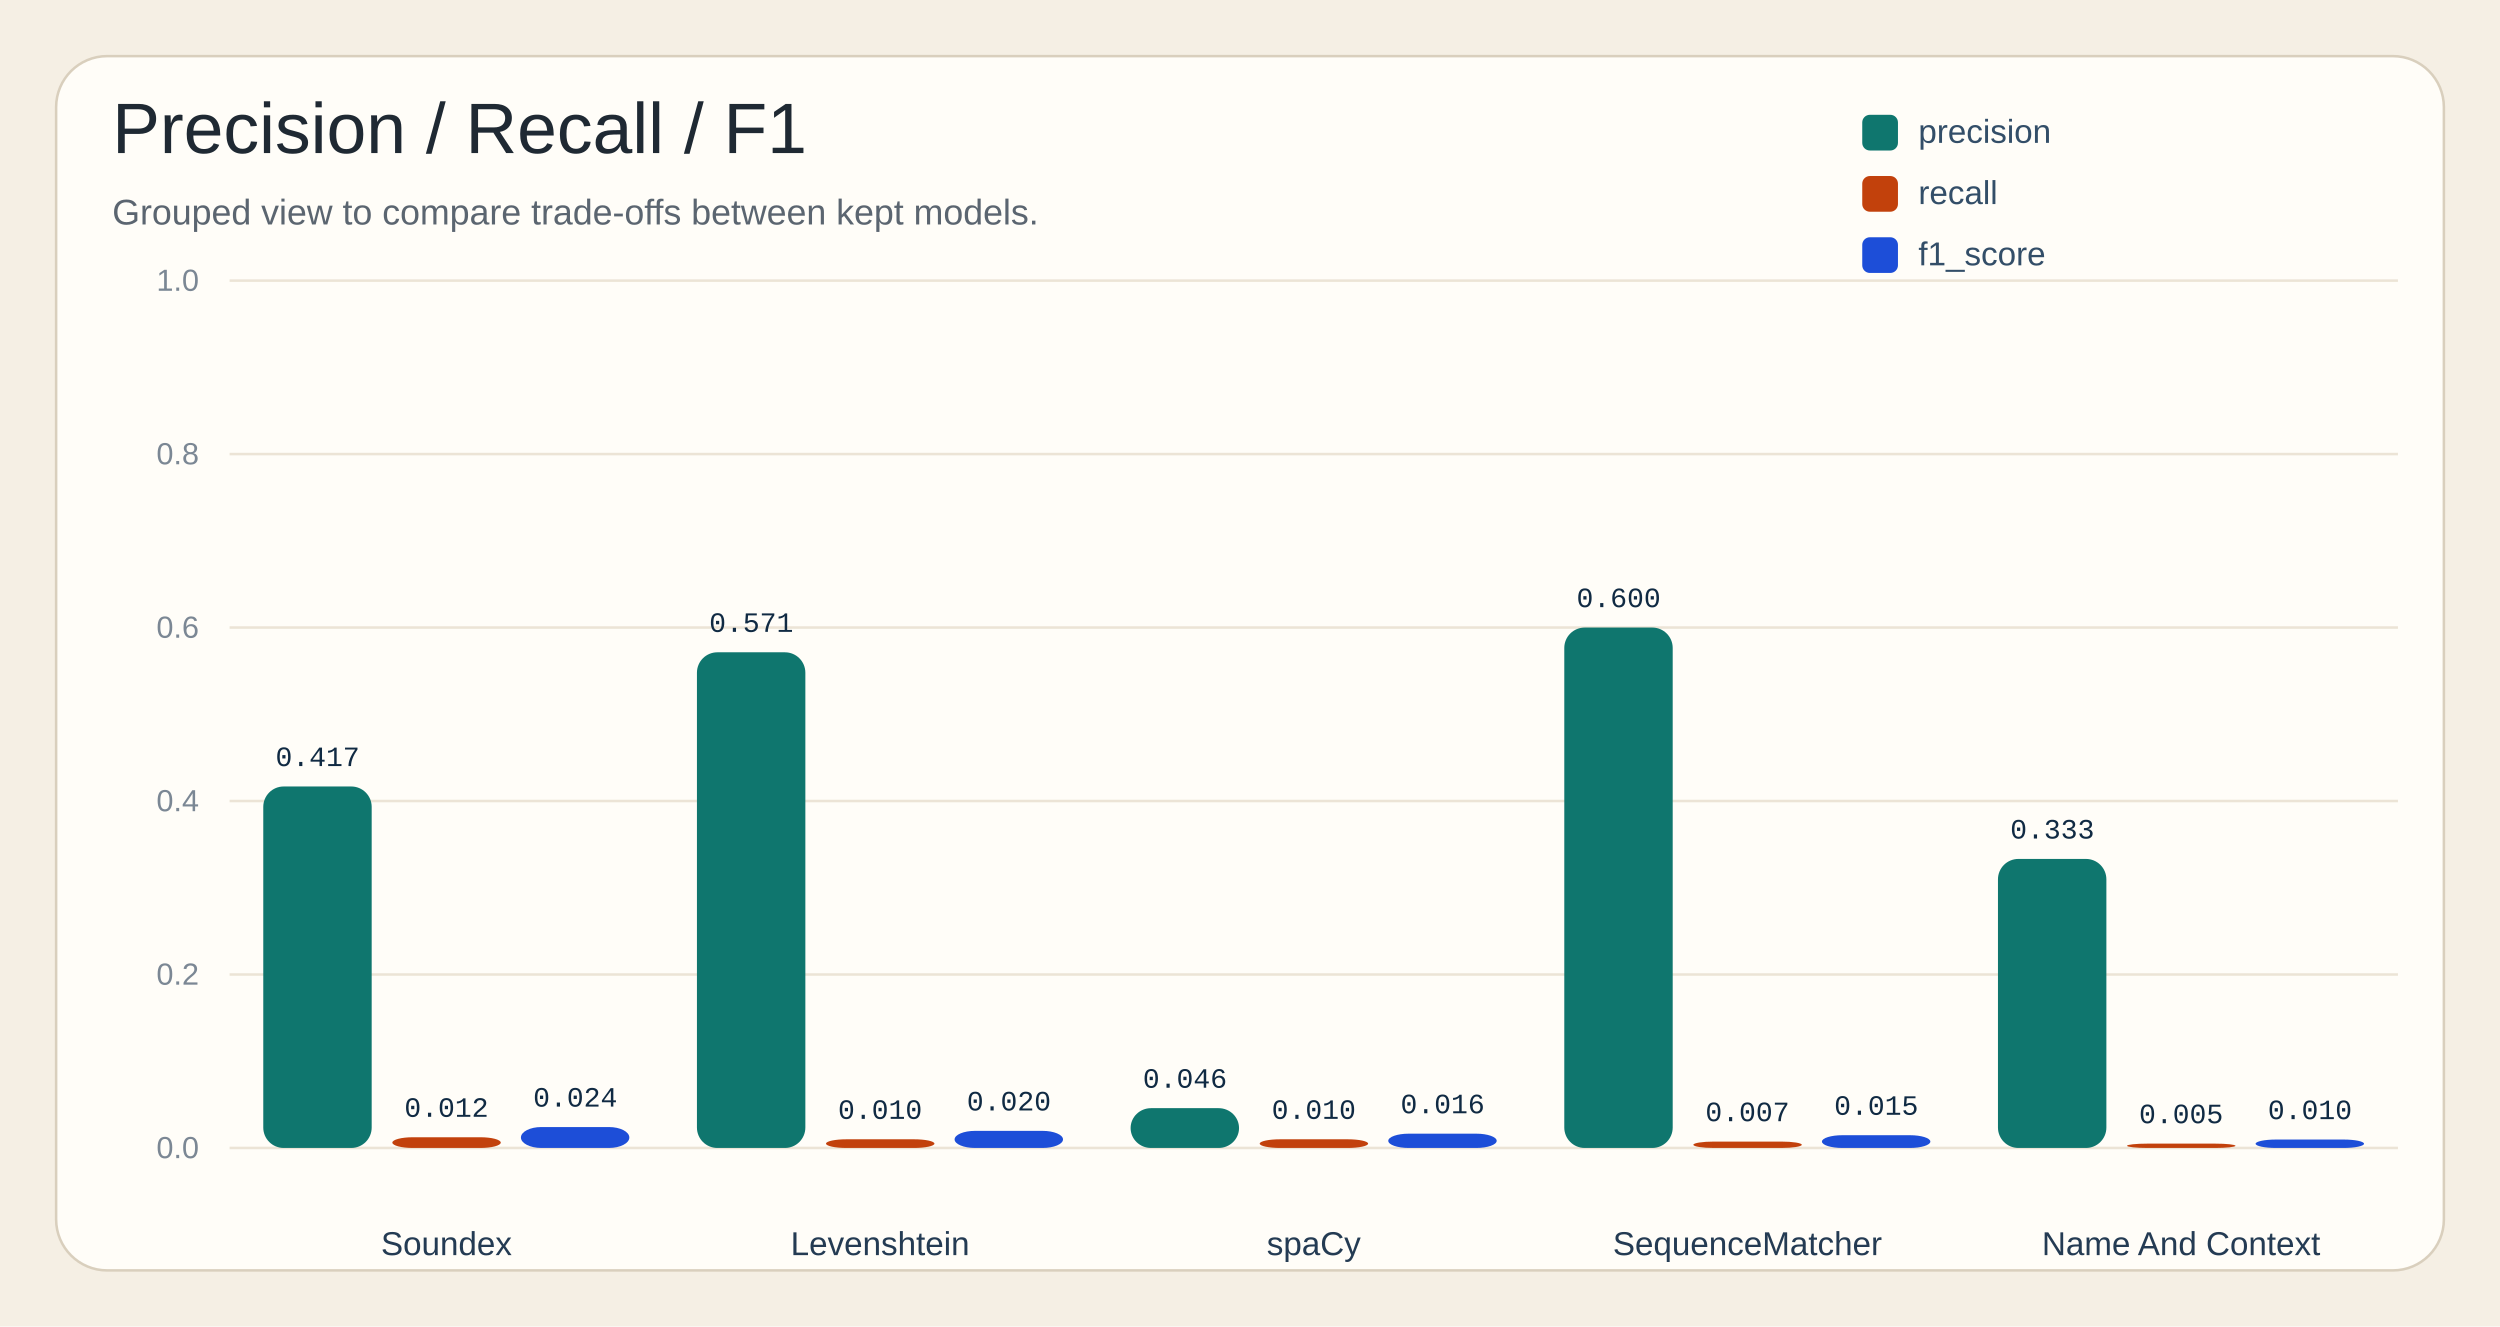
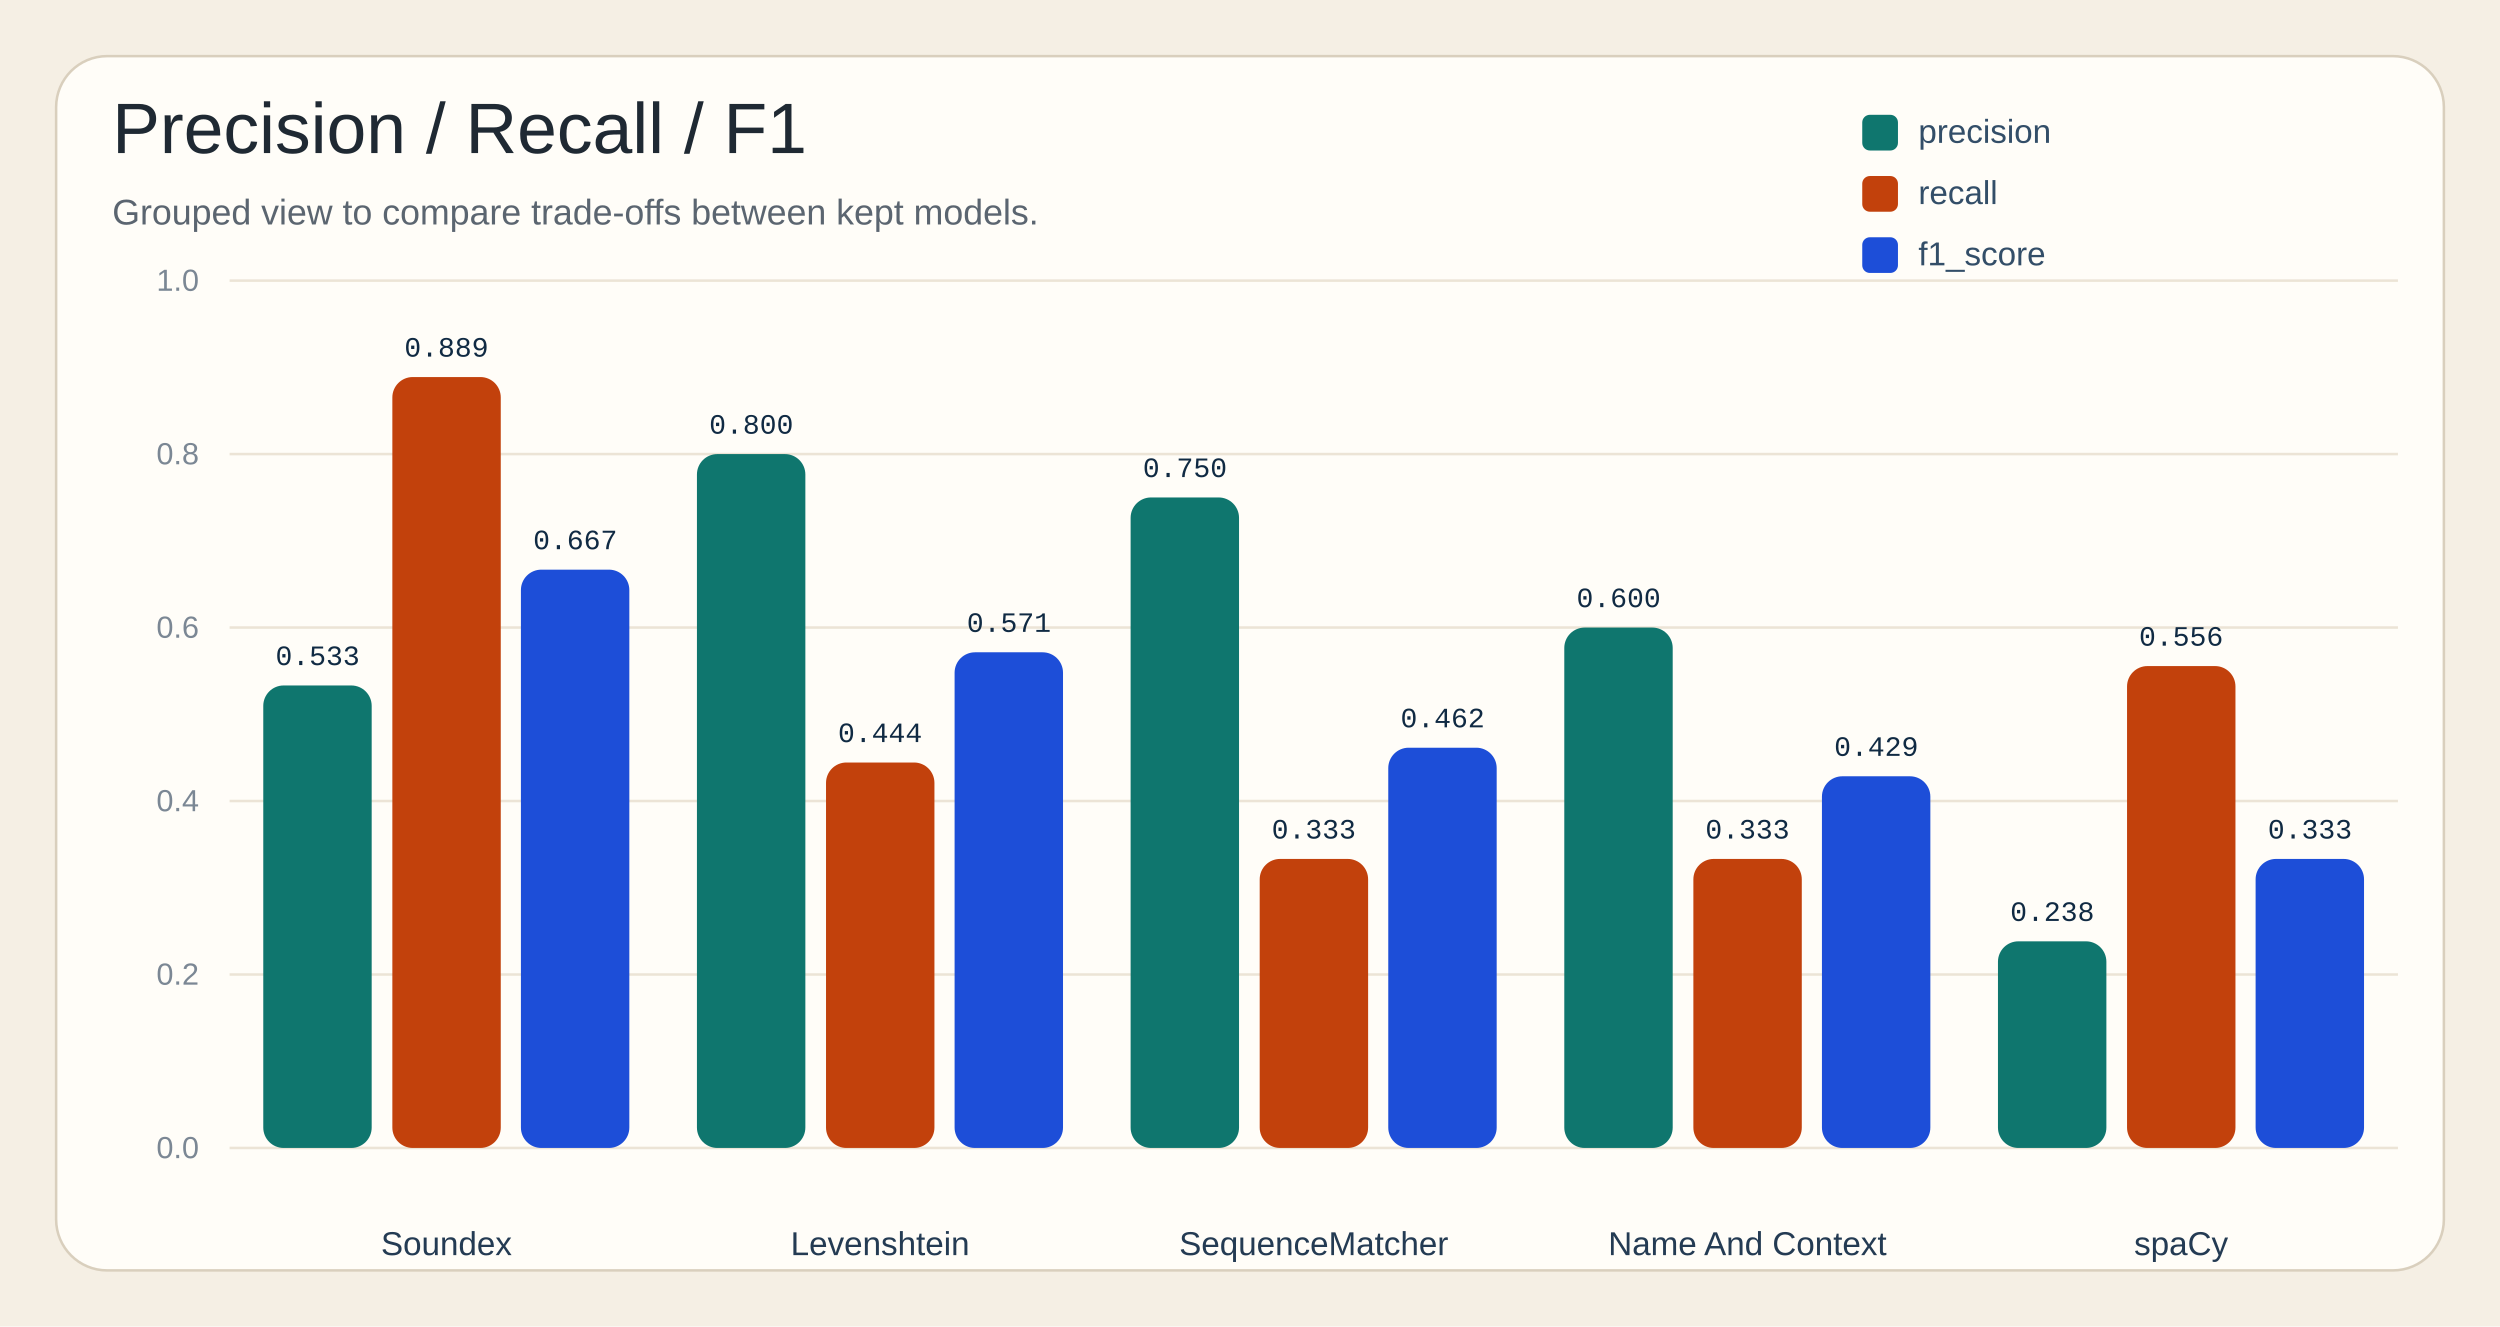
<svg xmlns="http://www.w3.org/2000/svg" width="980" height="520" viewBox="0 0 980 520" role="img">
  <rect width="100%" height="100%" fill="#f5efe4" />
  <rect x="22" y="22" width="936" height="476" rx="20" fill="#fffdf8" stroke="#d9cfbd" />
  <text x="44" y="60" font-size="28" font-family="Segoe UI, Arial, sans-serif" fill="#1f2933">Precision / Recall / F1</text>
  <text x="44" y="88" font-size="14" font-family="Segoe UI, Arial, sans-serif" fill="#5b6570">Grouped view to compare trade-offs between kept models.</text>
  <line x1="90" y1="450.0" x2="940" y2="450.0" stroke="#ece4d6" />
  <text x="78" y="454.0" text-anchor="end" font-size="12" font-family="Segoe UI, Arial, sans-serif" fill="#7b8794">0.0</text>
  <line x1="90" y1="382.0" x2="940" y2="382.0" stroke="#ece4d6" />
  <text x="78" y="386.0" text-anchor="end" font-size="12" font-family="Segoe UI, Arial, sans-serif" fill="#7b8794">0.2</text>
  <line x1="90" y1="314.0" x2="940" y2="314.0" stroke="#ece4d6" />
  <text x="78" y="318.0" text-anchor="end" font-size="12" font-family="Segoe UI, Arial, sans-serif" fill="#7b8794">0.4</text>
  <line x1="90" y1="246.0" x2="940" y2="246.0" stroke="#ece4d6" />
  <text x="78" y="250.0" text-anchor="end" font-size="12" font-family="Segoe UI, Arial, sans-serif" fill="#7b8794">0.6</text>
  <line x1="90" y1="178.0" x2="940" y2="178.0" stroke="#ece4d6" />
  <text x="78" y="182.0" text-anchor="end" font-size="12" font-family="Segoe UI, Arial, sans-serif" fill="#7b8794">0.8</text>
  <line x1="90" y1="110.0" x2="940" y2="110.0" stroke="#ece4d6" />
  <text x="78" y="114.0" text-anchor="end" font-size="12" font-family="Segoe UI, Arial, sans-serif" fill="#7b8794">1.0</text>
  <rect x="730" y="45" width="14" height="14" rx="3" fill="#0f766e" />
  <text x="752" y="56" font-size="13" font-family="Segoe UI, Arial, sans-serif" fill="#334e68">precision</text>
  <rect x="730" y="69" width="14" height="14" rx="3" fill="#c2410c" />
  <text x="752" y="80" font-size="13" font-family="Segoe UI, Arial, sans-serif" fill="#334e68">recall</text>
  <rect x="730" y="93" width="14" height="14" rx="3" fill="#1d4ed8" />
  <text x="752" y="104" font-size="13" font-family="Segoe UI, Arial, sans-serif" fill="#334e68">f1_score</text>
-   <rect x="103.2" y="308.3" width="42.5" height="141.7" rx="8" fill="#0f766e" />
-   <text x="124.5" y="300.3" text-anchor="middle" font-size="11" font-family="Consolas, Courier New, monospace" fill="#102a43">0.417</text>
-   <rect x="153.8" y="445.8" width="42.5" height="4.2" rx="8" fill="#c2410c" />
-   <text x="175.0" y="437.8" text-anchor="middle" font-size="11" font-family="Consolas, Courier New, monospace" fill="#102a43">0.012</text>
-   <rect x="204.2" y="441.8" width="42.5" height="8.2" rx="8" fill="#1d4ed8" />
-   <text x="225.5" y="433.8" text-anchor="middle" font-size="11" font-family="Consolas, Courier New, monospace" fill="#102a43">0.024</text>
+   <rect x="103.2" y="268.7" width="42.5" height="181.3" rx="8" fill="#0f766e" />
+   <text x="124.5" y="260.7" text-anchor="middle" font-size="11" font-family="Consolas, Courier New, monospace" fill="#102a43">0.533</text>
+   <rect x="153.8" y="147.8" width="42.5" height="302.2" rx="8" fill="#c2410c" />
+   <text x="175.0" y="139.8" text-anchor="middle" font-size="11" font-family="Consolas, Courier New, monospace" fill="#102a43">0.889</text>
+   <rect x="204.2" y="223.3" width="42.5" height="226.7" rx="8" fill="#1d4ed8" />
+   <text x="225.5" y="215.3" text-anchor="middle" font-size="11" font-family="Consolas, Courier New, monospace" fill="#102a43">0.667</text>
  <text x="175.0" y="492" text-anchor="middle" font-size="13" font-family="Segoe UI, Arial, sans-serif" fill="#243b53">Soundex</text>
-   <rect x="273.2" y="255.7" width="42.5" height="194.3" rx="8" fill="#0f766e" />
-   <text x="294.5" y="247.7" text-anchor="middle" font-size="11" font-family="Consolas, Courier New, monospace" fill="#102a43">0.571</text>
-   <rect x="323.8" y="446.6" width="42.5" height="3.4" rx="8" fill="#c2410c" />
-   <text x="345.0" y="438.6" text-anchor="middle" font-size="11" font-family="Consolas, Courier New, monospace" fill="#102a43">0.010</text>
-   <rect x="374.2" y="443.3" width="42.5" height="6.7" rx="8" fill="#1d4ed8" />
-   <text x="395.5" y="435.3" text-anchor="middle" font-size="11" font-family="Consolas, Courier New, monospace" fill="#102a43">0.020</text>
+   <rect x="273.2" y="178.0" width="42.5" height="272.0" rx="8" fill="#0f766e" />
+   <text x="294.5" y="170.0" text-anchor="middle" font-size="11" font-family="Consolas, Courier New, monospace" fill="#102a43">0.800</text>
+   <rect x="323.8" y="298.9" width="42.5" height="151.1" rx="8" fill="#c2410c" />
+   <text x="345.0" y="290.9" text-anchor="middle" font-size="11" font-family="Consolas, Courier New, monospace" fill="#102a43">0.444</text>
+   <rect x="374.2" y="255.7" width="42.5" height="194.3" rx="8" fill="#1d4ed8" />
+   <text x="395.5" y="247.7" text-anchor="middle" font-size="11" font-family="Consolas, Courier New, monospace" fill="#102a43">0.571</text>
  <text x="345.0" y="492" text-anchor="middle" font-size="13" font-family="Segoe UI, Arial, sans-serif" fill="#243b53">Levenshtein</text>
-   <rect x="443.2" y="434.4" width="42.5" height="15.6" rx="8" fill="#0f766e" />
-   <text x="464.5" y="426.4" text-anchor="middle" font-size="11" font-family="Consolas, Courier New, monospace" fill="#102a43">0.046</text>
-   <rect x="493.8" y="446.6" width="42.5" height="3.4" rx="8" fill="#c2410c" />
-   <text x="515.0" y="438.6" text-anchor="middle" font-size="11" font-family="Consolas, Courier New, monospace" fill="#102a43">0.010</text>
-   <rect x="544.2" y="444.4" width="42.5" height="5.6" rx="8" fill="#1d4ed8" />
-   <text x="565.5" y="436.4" text-anchor="middle" font-size="11" font-family="Consolas, Courier New, monospace" fill="#102a43">0.016</text>
-   <text x="515.0" y="492" text-anchor="middle" font-size="13" font-family="Segoe UI, Arial, sans-serif" fill="#243b53">spaCy</text>
+   <rect x="443.2" y="195.0" width="42.5" height="255.0" rx="8" fill="#0f766e" />
+   <text x="464.5" y="187.0" text-anchor="middle" font-size="11" font-family="Consolas, Courier New, monospace" fill="#102a43">0.750</text>
+   <rect x="493.8" y="336.7" width="42.5" height="113.3" rx="8" fill="#c2410c" />
+   <text x="515.0" y="328.7" text-anchor="middle" font-size="11" font-family="Consolas, Courier New, monospace" fill="#102a43">0.333</text>
+   <rect x="544.2" y="293.1" width="42.5" height="156.9" rx="8" fill="#1d4ed8" />
+   <text x="565.5" y="285.1" text-anchor="middle" font-size="11" font-family="Consolas, Courier New, monospace" fill="#102a43">0.462</text>
+   <text x="515.0" y="492" text-anchor="middle" font-size="13" font-family="Segoe UI, Arial, sans-serif" fill="#243b53">SequenceMatcher</text>
  <rect x="613.2" y="246.0" width="42.5" height="204.0" rx="8" fill="#0f766e" />
  <text x="634.5" y="238.0" text-anchor="middle" font-size="11" font-family="Consolas, Courier New, monospace" fill="#102a43">0.600</text>
-   <rect x="663.8" y="447.5" width="42.5" height="2.5" rx="8" fill="#c2410c" />
-   <text x="685.0" y="439.5" text-anchor="middle" font-size="11" font-family="Consolas, Courier New, monospace" fill="#102a43">0.007</text>
-   <rect x="714.2" y="445.0" width="42.5" height="5.0" rx="8" fill="#1d4ed8" />
-   <text x="735.5" y="437.0" text-anchor="middle" font-size="11" font-family="Consolas, Courier New, monospace" fill="#102a43">0.015</text>
-   <text x="685.0" y="492" text-anchor="middle" font-size="13" font-family="Segoe UI, Arial, sans-serif" fill="#243b53">SequenceMatcher</text>
-   <rect x="783.2" y="336.7" width="42.5" height="113.3" rx="8" fill="#0f766e" />
-   <text x="804.5" y="328.7" text-anchor="middle" font-size="11" font-family="Consolas, Courier New, monospace" fill="#102a43">0.333</text>
-   <rect x="833.8" y="448.3" width="42.5" height="1.7" rx="8" fill="#c2410c" />
-   <text x="855.0" y="440.3" text-anchor="middle" font-size="11" font-family="Consolas, Courier New, monospace" fill="#102a43">0.005</text>
-   <rect x="884.2" y="446.7" width="42.5" height="3.3" rx="8" fill="#1d4ed8" />
-   <text x="905.5" y="438.7" text-anchor="middle" font-size="11" font-family="Consolas, Courier New, monospace" fill="#102a43">0.010</text>
-   <text x="855.0" y="492" text-anchor="middle" font-size="13" font-family="Segoe UI, Arial, sans-serif" fill="#243b53">Name And Context</text>
+   <rect x="663.8" y="336.7" width="42.5" height="113.3" rx="8" fill="#c2410c" />
+   <text x="685.0" y="328.7" text-anchor="middle" font-size="11" font-family="Consolas, Courier New, monospace" fill="#102a43">0.333</text>
+   <rect x="714.2" y="304.3" width="42.5" height="145.7" rx="8" fill="#1d4ed8" />
+   <text x="735.5" y="296.3" text-anchor="middle" font-size="11" font-family="Consolas, Courier New, monospace" fill="#102a43">0.429</text>
+   <text x="685.0" y="492" text-anchor="middle" font-size="13" font-family="Segoe UI, Arial, sans-serif" fill="#243b53">Name And Context</text>
+   <rect x="783.2" y="369.0" width="42.5" height="81.0" rx="8" fill="#0f766e" />
+   <text x="804.5" y="361.0" text-anchor="middle" font-size="11" font-family="Consolas, Courier New, monospace" fill="#102a43">0.238</text>
+   <rect x="833.8" y="261.1" width="42.5" height="188.9" rx="8" fill="#c2410c" />
+   <text x="855.0" y="253.1" text-anchor="middle" font-size="11" font-family="Consolas, Courier New, monospace" fill="#102a43">0.556</text>
+   <rect x="884.2" y="336.7" width="42.5" height="113.3" rx="8" fill="#1d4ed8" />
+   <text x="905.5" y="328.7" text-anchor="middle" font-size="11" font-family="Consolas, Courier New, monospace" fill="#102a43">0.333</text>
+   <text x="855.0" y="492" text-anchor="middle" font-size="13" font-family="Segoe UI, Arial, sans-serif" fill="#243b53">spaCy</text>
</svg>
